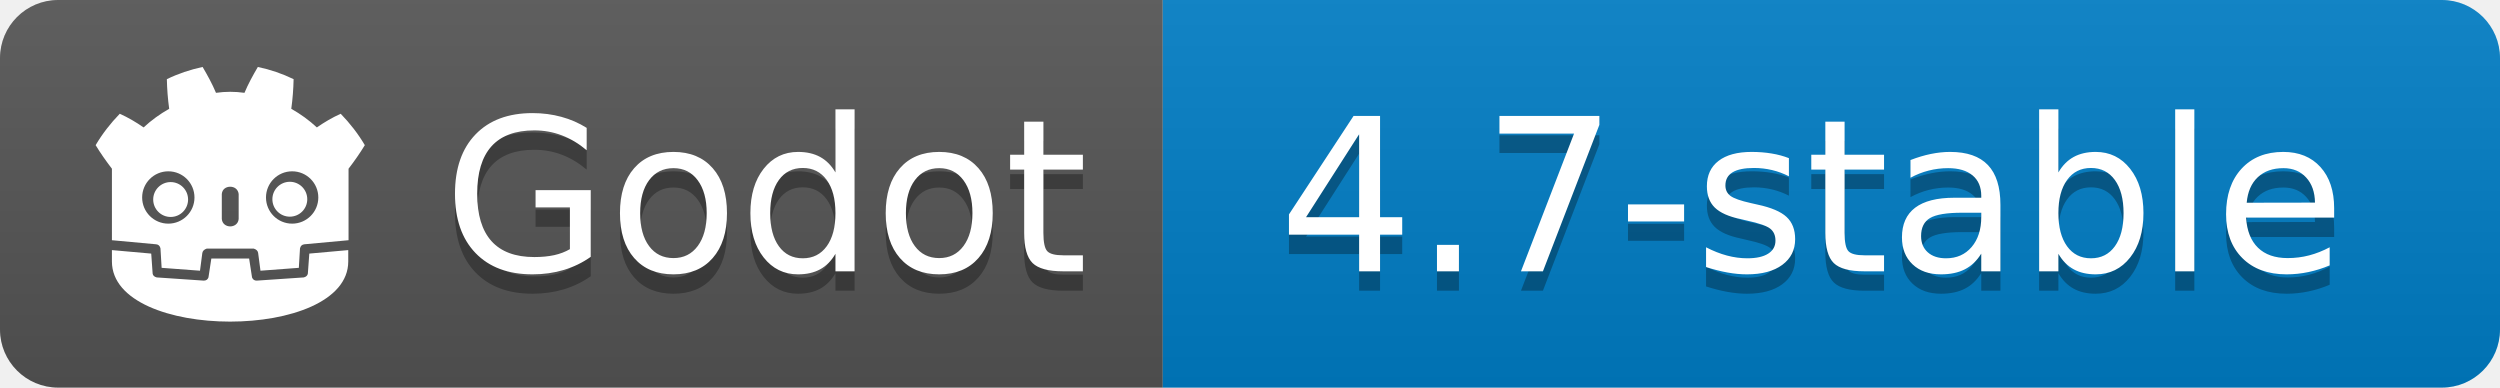
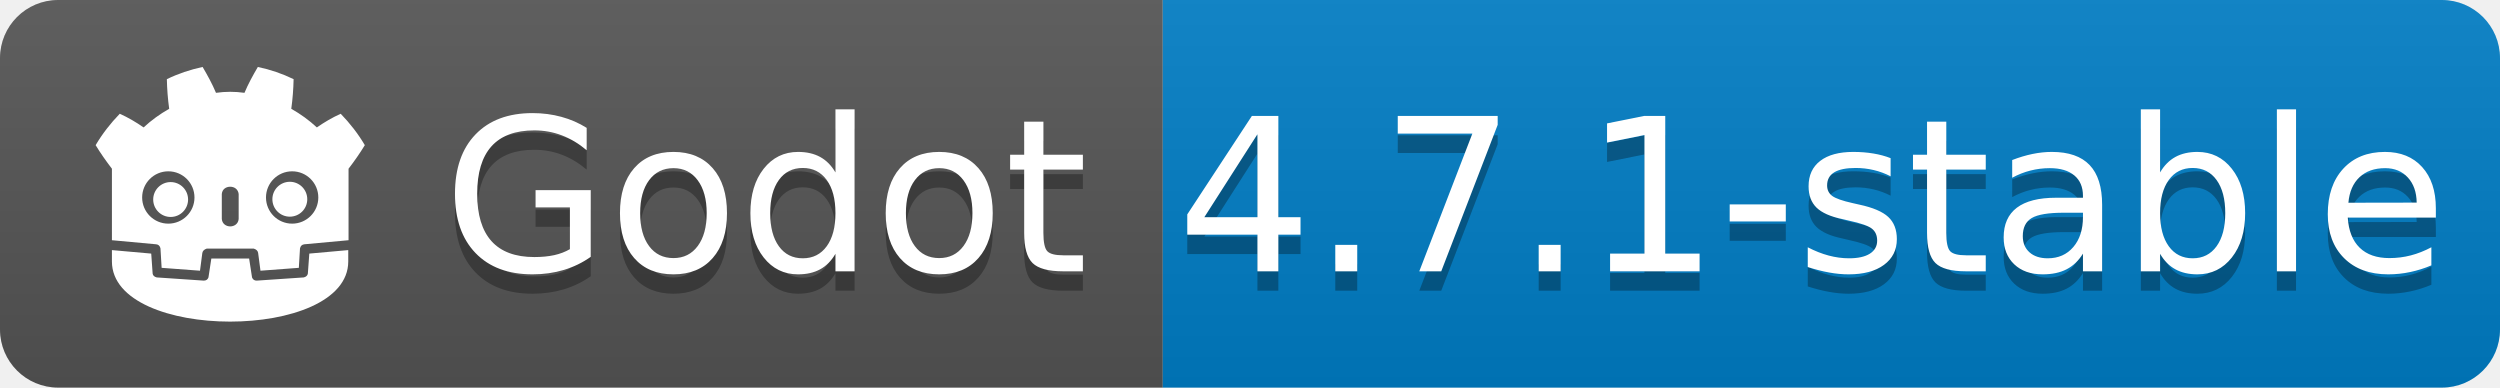
- <svg xmlns="http://www.w3.org/2000/svg" width="129" height="20" aria-label="Godot: 4.7-stable">
+ <svg xmlns="http://www.w3.org/2000/svg" width="129" height="20" aria-label="Godot: 4.7.1-stable">
  <linearGradient id="s" x2="0" y2="100%">
    <stop stop-color="#bbb" stop-opacity=".1" offset="0" />
    <stop stop-opacity=".1" offset="1" />
  </linearGradient>
  <clipPath id="r">
    <rect width="129" height="20" rx="3" fill="#fff" />
  </clipPath>
  <g clip-path="url(#r)">
    <rect width="60" height="20" fill="#555" />
    <rect x="60" width="69" height="20" fill="#007ec6" />
    <rect width="129" height="20" fill="url(#s)" />
  </g>
  <g fill="#fff" font-family="Verdana,Geneva,DejaVu Sans,sans-serif" font-size="110" text-anchor="middle" text-rendering="geometricPrecision">
    <text transform="scale(.1)" x="395" y="150" fill="#010101" fill-opacity=".3" aria-hidden="true" textLength="330">Godot</text>
    <text transform="scale(.1)" x="395" y="140" fill="#fff" textLength="330">Godot</text>
-     <text transform="scale(.1)" x="935" y="150" fill="#010101" fill-opacity=".3" aria-hidden="true" textLength="590">4.7-stable</text>
-     <text transform="scale(.1)" x="935" y="140" fill="#fff" textLength="590">4.7-stable</text>
+     <text transform="scale(.1)" x="935" y="150" fill="#010101" fill-opacity=".3" aria-hidden="true" textLength="590">4.7.1-stable</text>
+     <text transform="scale(.1)" x="935" y="140" fill="#fff" textLength="590">4.7.1-stable</text>
    <g transform="matrix(.015 0 0 .015 4.2 2.3)">
      <path d="m777 532a60 60 0 01-60 60 60 60 0 01-60-60 60 60 0 0160-60 60 60 0 0160 60zm-360-455c-43 9.3-84 23-123 42 .67 34 3.3 68 8 102-32 18-61 39-88 64-26-18-53-34-82-47-32 33-60 69-83 108 17 28 36 55 56 81v246l152 14c8 .67 13 5.4 15 14l4 67 132 9.9 8-61c1.3-7.3 6.3-12 15-15h162c8.7 2.7 14 7.6 15 15l8 61 132-9.9 4-67c2-8.7 7-13 15-14l152-14v-246c20-26 39-53 56-81-23-39-51-75-83-108-29 13-56 29-82 47-27-25-56-46-88-64 4.7-34 7.3-68 8-102-39-19-80-33-123-42-17 29-33 58-46 89-33-4.7-65-4.7-98 0-13-31-29-60-46-89zm-118 359a90 90 0 0190 90 90 90 0 01-90 90 90 90 0 01-90-90 90 90 0 0190-90zm426 0a90 90 0 0190 90 90 90 0 01-90 90 90 90 0 01-90-90 90 90 0 0190-90zm-213 53c14 0 27 8.4 29 25v86c-3 34-55 34-58 0v-86c1.5-17 15-25 29-25zm-407 218v39c0 276 813 276 813 0v-39l-134 12-5 69c-1.3 6.7-6.1 11-14 13l-162 11c-8 0-13-3.6-16-11l-10-65h-130l-9.9 65c-2.7 7.3-8 11-16 11l-162-11c-8-2-13-6.4-14-13l-4.9-69zm262-174a60 60 0 01-60 60 60 60 0 01-60-60 60 60 0 0160-60 60 60 0 0160 60z" />
    </g>
  </g>
</svg>
